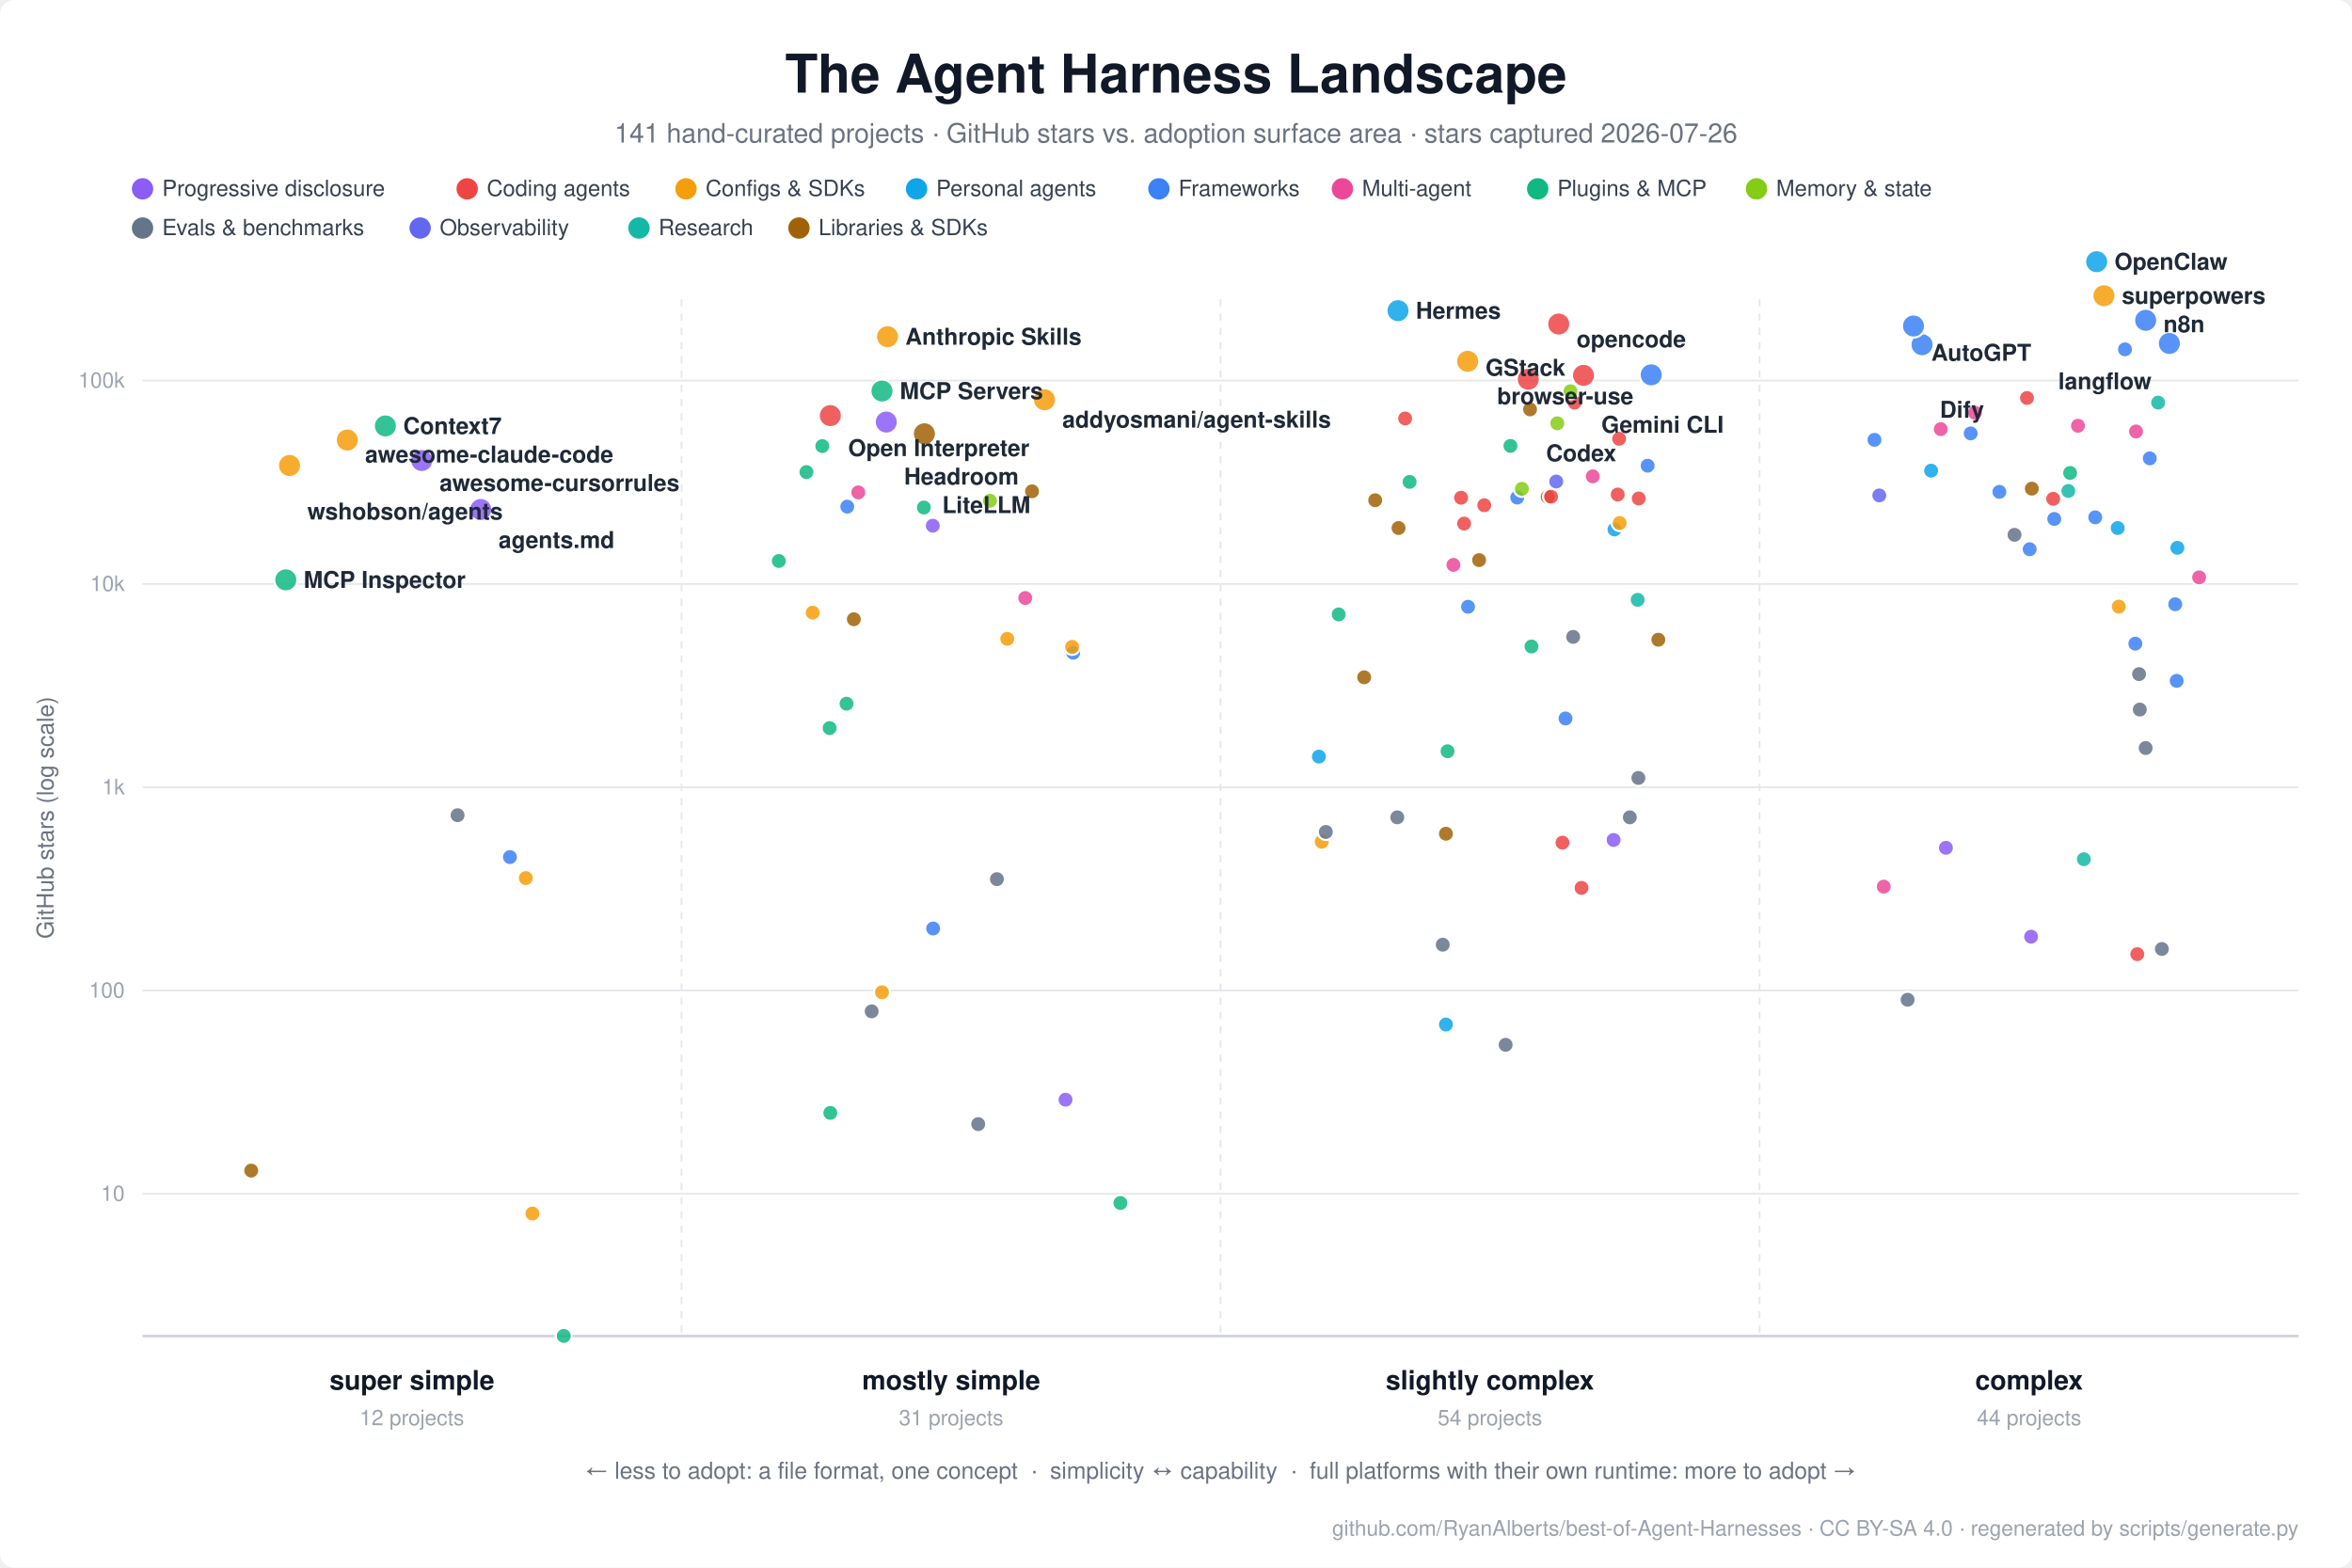
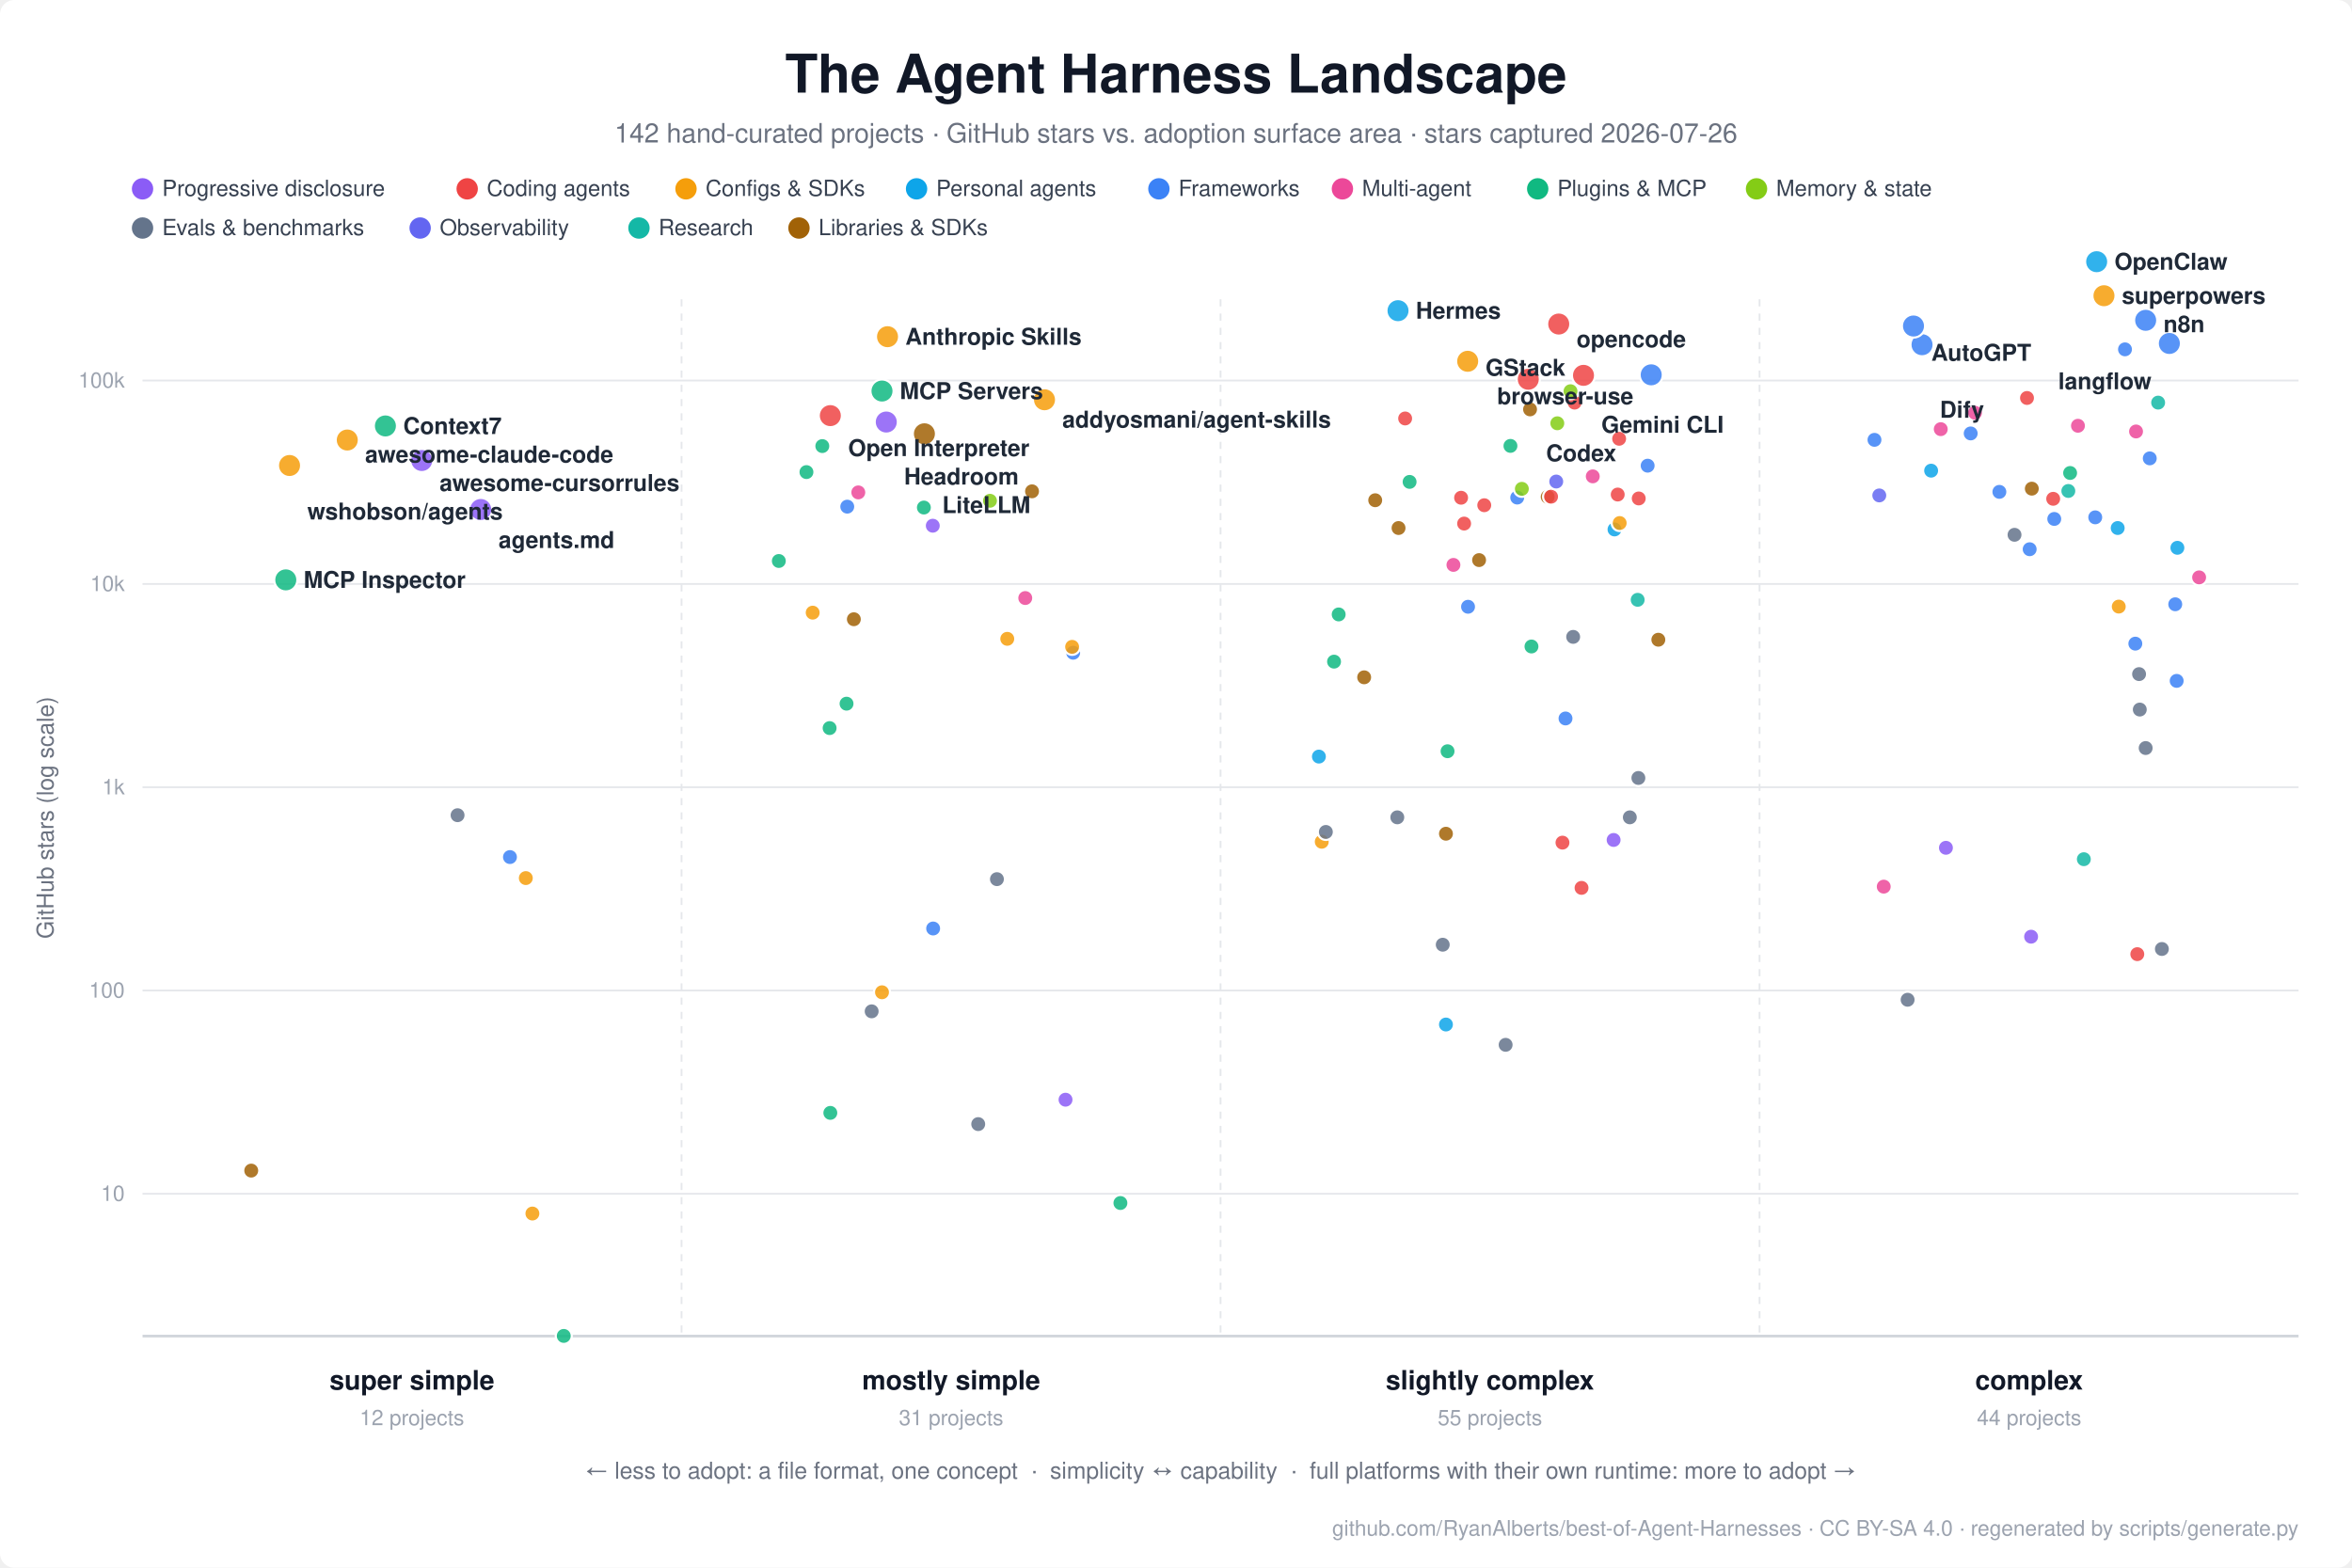
<svg xmlns="http://www.w3.org/2000/svg" viewBox="0 0 1320 880" font-family="-apple-system, 'Segoe UI', Helvetica, Arial, sans-serif">
  <rect width="1320" height="880" fill="#ffffff" rx="8" />
  <text x="660.0" y="52" text-anchor="middle" font-size="30" font-weight="700" fill="#111827">The Agent Harness Landscape</text>
-   <text x="660.0" y="80" text-anchor="middle" font-size="15" fill="#6b7280">141 hand-curated projects · GitHub stars vs. adoption surface area · stars captured 2026-07-26</text>
+   <text x="660.0" y="80" text-anchor="middle" font-size="15" fill="#6b7280">142 hand-curated projects · GitHub stars vs. adoption surface area · stars captured 2026-07-26</text>
  <circle cx="80" cy="106" r="6" fill="#8b5cf6" />
  <text x="91" y="110" font-size="12.5" fill="#374151">Progressive disclosure</text>
  <circle cx="262.2" cy="106" r="6" fill="#ef4444" />
  <text x="273.2" y="110" font-size="12.5" fill="#374151">Coding agents</text>
  <circle cx="385.0" cy="106" r="6" fill="#f59e0b" />
  <text x="396.0" y="110" font-size="12.5" fill="#374151">Configs &amp; SDKs</text>
  <circle cx="514.4" cy="106" r="6" fill="#0ea5e9" />
  <text x="525.4" y="110" font-size="12.5" fill="#374151">Personal agents</text>
  <circle cx="650.4" cy="106" r="6" fill="#3b82f6" />
  <text x="661.4" y="110" font-size="12.5" fill="#374151">Frameworks</text>
  <circle cx="753.4" cy="106" r="6" fill="#ec4899" />
  <text x="764.4" y="110" font-size="12.5" fill="#374151">Multi-agent</text>
  <circle cx="863.0" cy="106" r="6" fill="#10b981" />
  <text x="874.0" y="110" font-size="12.5" fill="#374151">Plugins &amp; MCP</text>
  <circle cx="985.8" cy="106" r="6" fill="#84cc16" />
  <text x="996.8" y="110" font-size="12.5" fill="#374151">Memory &amp; state</text>
  <circle cx="80" cy="128" r="6" fill="#64748b" />
  <text x="91" y="132" font-size="12.5" fill="#374151">Evals &amp; benchmarks</text>
  <circle cx="235.8" cy="128" r="6" fill="#6366f1" />
  <text x="246.8" y="132" font-size="12.5" fill="#374151">Observability</text>
  <circle cx="358.6" cy="128" r="6" fill="#14b8a6" />
  <text x="369.6" y="132" font-size="12.5" fill="#374151">Research</text>
  <circle cx="448.4" cy="128" r="6" fill="#a16207" />
  <text x="459.4" y="132" font-size="12.5" fill="#374151">Libraries &amp; SDKs</text>
  <line x1="80" y1="670.1" x2="1290" y2="670.1" stroke="#e5e7eb" stroke-width="1" />
  <text x="70" y="674.1" text-anchor="end" font-size="12" fill="#9ca3af">10</text>
  <line x1="80" y1="556.0" x2="1290" y2="556.0" stroke="#e5e7eb" stroke-width="1" />
  <text x="70" y="560.0" text-anchor="end" font-size="12" fill="#9ca3af">100</text>
  <line x1="80" y1="441.9" x2="1290" y2="441.9" stroke="#e5e7eb" stroke-width="1" />
  <text x="70" y="445.9" text-anchor="end" font-size="12" fill="#9ca3af">1k</text>
  <line x1="80" y1="327.8" x2="1290" y2="327.8" stroke="#e5e7eb" stroke-width="1" />
  <text x="70" y="331.8" text-anchor="end" font-size="12" fill="#9ca3af">10k</text>
  <line x1="80" y1="213.6" x2="1290" y2="213.6" stroke="#e5e7eb" stroke-width="1" />
  <text x="70" y="217.6" text-anchor="end" font-size="12" fill="#9ca3af">100k</text>
  <text x="30" y="459" font-size="13" fill="#6b7280" transform="rotate(-90 30 459)" text-anchor="middle">GitHub stars (log scale)</text>
  <text x="231.2" y="780" text-anchor="middle" font-size="15" font-weight="600" fill="#111827">super simple</text>
  <text x="231.2" y="800" text-anchor="middle" font-size="12" fill="#9ca3af">12 projects</text>
  <line x1="382.5" y1="168" x2="382.5" y2="750" stroke="#e5e7eb" stroke-width="1" stroke-dasharray="4 4" />
  <text x="533.8" y="780" text-anchor="middle" font-size="15" font-weight="600" fill="#111827">mostly simple</text>
  <text x="533.8" y="800" text-anchor="middle" font-size="12" fill="#9ca3af">31 projects</text>
  <line x1="685.0" y1="168" x2="685.0" y2="750" stroke="#e5e7eb" stroke-width="1" stroke-dasharray="4 4" />
  <text x="836.2" y="780" text-anchor="middle" font-size="15" font-weight="600" fill="#111827">slightly complex</text>
-   <text x="836.2" y="800" text-anchor="middle" font-size="12" fill="#9ca3af">54 projects</text>
+   <text x="836.2" y="800" text-anchor="middle" font-size="12" fill="#9ca3af">55 projects</text>
  <line x1="987.5" y1="168" x2="987.5" y2="750" stroke="#e5e7eb" stroke-width="1" stroke-dasharray="4 4" />
  <text x="1138.8" y="780" text-anchor="middle" font-size="15" font-weight="600" fill="#111827">complex</text>
  <text x="1138.8" y="800" text-anchor="middle" font-size="12" fill="#9ca3af">44 projects</text>
  <line x1="80" y1="750" x2="1290" y2="750" stroke="#d1d5db" stroke-width="1.5" />
  <text x="685.0" y="830" text-anchor="middle" font-size="13" fill="#6b7280">←  less to adopt: a file format, one concept  ·  simplicity ↔ capability  ·  full platforms with their own runtime: more to adopt  →</text>
  <circle cx="316.4" cy="749.9" r="4.5" fill="#10b981" fill-opacity="0.85" stroke="#ffffff" stroke-width="1.2" />
  <circle cx="298.8" cy="681.2" r="4.5" fill="#f59e0b" fill-opacity="0.85" stroke="#ffffff" stroke-width="1.2" />
  <circle cx="628.8" cy="675.3" r="4.5" fill="#10b981" fill-opacity="0.85" stroke="#ffffff" stroke-width="1.2" />
  <circle cx="141.0" cy="657.1" r="4.5" fill="#a16207" fill-opacity="0.85" stroke="#ffffff" stroke-width="1.2" />
  <circle cx="549.0" cy="631.0" r="4.5" fill="#64748b" fill-opacity="0.85" stroke="#ffffff" stroke-width="1.2" />
  <circle cx="466.0" cy="624.7" r="4.5" fill="#10b981" fill-opacity="0.85" stroke="#ffffff" stroke-width="1.2" />
  <circle cx="598.0" cy="617.3" r="4.5" fill="#8b5cf6" fill-opacity="0.85" stroke="#ffffff" stroke-width="1.2" />
  <circle cx="845.0" cy="586.5" r="4.5" fill="#64748b" fill-opacity="0.85" stroke="#ffffff" stroke-width="1.2" />
  <circle cx="811.5" cy="575.1" r="4.5" fill="#0ea5e9" fill-opacity="0.85" stroke="#ffffff" stroke-width="1.2" />
  <circle cx="489.2" cy="567.7" r="4.5" fill="#64748b" fill-opacity="0.85" stroke="#ffffff" stroke-width="1.2" />
  <circle cx="1070.6" cy="561.2" r="4.5" fill="#64748b" fill-opacity="0.85" stroke="#ffffff" stroke-width="1.2" />
  <circle cx="495.0" cy="557.0" r="4.5" fill="#f59e0b" fill-opacity="0.85" stroke="#ffffff" stroke-width="1.2" />
  <circle cx="1199.5" cy="535.6" r="4.5" fill="#ef4444" fill-opacity="0.85" stroke="#ffffff" stroke-width="1.2" />
  <circle cx="1213.3" cy="532.7" r="4.5" fill="#64748b" fill-opacity="0.85" stroke="#ffffff" stroke-width="1.2" />
  <circle cx="809.7" cy="530.3" r="4.5" fill="#64748b" fill-opacity="0.85" stroke="#ffffff" stroke-width="1.2" />
  <circle cx="1139.9" cy="525.8" r="4.5" fill="#8b5cf6" fill-opacity="0.85" stroke="#ffffff" stroke-width="1.2" />
  <circle cx="523.7" cy="521.2" r="4.5" fill="#3b82f6" fill-opacity="0.85" stroke="#ffffff" stroke-width="1.2" />
  <circle cx="887.6" cy="498.4" r="4.5" fill="#ef4444" fill-opacity="0.85" stroke="#ffffff" stroke-width="1.2" />
  <circle cx="1057.2" cy="497.7" r="4.5" fill="#ec4899" fill-opacity="0.85" stroke="#ffffff" stroke-width="1.2" />
  <circle cx="559.5" cy="493.5" r="4.5" fill="#64748b" fill-opacity="0.85" stroke="#ffffff" stroke-width="1.2" />
  <circle cx="295.1" cy="492.9" r="4.5" fill="#f59e0b" fill-opacity="0.85" stroke="#ffffff" stroke-width="1.2" />
  <circle cx="1169.5" cy="482.3" r="4.5" fill="#14b8a6" fill-opacity="0.85" stroke="#ffffff" stroke-width="1.2" />
  <circle cx="286.2" cy="481.1" r="4.5" fill="#3b82f6" fill-opacity="0.85" stroke="#ffffff" stroke-width="1.2" />
  <circle cx="1092.1" cy="475.9" r="4.5" fill="#8b5cf6" fill-opacity="0.85" stroke="#ffffff" stroke-width="1.2" />
  <circle cx="876.9" cy="473.0" r="4.5" fill="#ef4444" fill-opacity="0.85" stroke="#ffffff" stroke-width="1.2" />
  <circle cx="741.8" cy="472.5" r="4.5" fill="#f59e0b" fill-opacity="0.85" stroke="#ffffff" stroke-width="1.2" />
  <circle cx="905.6" cy="471.5" r="4.5" fill="#8b5cf6" fill-opacity="0.85" stroke="#ffffff" stroke-width="1.2" />
  <circle cx="811.5" cy="468.0" r="4.5" fill="#a16207" fill-opacity="0.85" stroke="#ffffff" stroke-width="1.2" />
  <circle cx="744.1" cy="467.0" r="4.5" fill="#64748b" fill-opacity="0.85" stroke="#ffffff" stroke-width="1.2" />
  <circle cx="914.7" cy="458.8" r="4.5" fill="#64748b" fill-opacity="0.85" stroke="#ffffff" stroke-width="1.2" />
  <circle cx="784.2" cy="458.8" r="4.5" fill="#64748b" fill-opacity="0.85" stroke="#ffffff" stroke-width="1.2" />
  <circle cx="256.8" cy="457.6" r="4.5" fill="#64748b" fill-opacity="0.85" stroke="#ffffff" stroke-width="1.2" />
  <circle cx="919.5" cy="436.7" r="4.5" fill="#64748b" fill-opacity="0.85" stroke="#ffffff" stroke-width="1.2" />
  <circle cx="740.2" cy="424.7" r="4.5" fill="#0ea5e9" fill-opacity="0.85" stroke="#ffffff" stroke-width="1.2" />
  <circle cx="812.4" cy="421.7" r="4.5" fill="#10b981" fill-opacity="0.85" stroke="#ffffff" stroke-width="1.2" />
  <circle cx="1204.2" cy="419.9" r="4.5" fill="#64748b" fill-opacity="0.85" stroke="#ffffff" stroke-width="1.2" />
  <circle cx="465.6" cy="408.7" r="4.5" fill="#10b981" fill-opacity="0.85" stroke="#ffffff" stroke-width="1.2" />
  <circle cx="878.6" cy="403.3" r="4.5" fill="#3b82f6" fill-opacity="0.85" stroke="#ffffff" stroke-width="1.2" />
  <circle cx="1200.9" cy="398.3" r="4.5" fill="#64748b" fill-opacity="0.85" stroke="#ffffff" stroke-width="1.2" />
  <circle cx="475.1" cy="395.0" r="4.5" fill="#10b981" fill-opacity="0.85" stroke="#ffffff" stroke-width="1.2" />
  <circle cx="1221.6" cy="382.2" r="4.5" fill="#3b82f6" fill-opacity="0.85" stroke="#ffffff" stroke-width="1.2" />
  <circle cx="765.6" cy="380.2" r="4.5" fill="#a16207" fill-opacity="0.85" stroke="#ffffff" stroke-width="1.2" />
  <circle cx="1200.5" cy="378.4" r="4.5" fill="#64748b" fill-opacity="0.85" stroke="#ffffff" stroke-width="1.2" />
+   <circle cx="748.7" cy="371.4" r="4.5" fill="#10b981" fill-opacity="0.85" stroke="#ffffff" stroke-width="1.2" />
  <circle cx="602.3" cy="366.4" r="4.5" fill="#3b82f6" fill-opacity="0.85" stroke="#ffffff" stroke-width="1.2" />
  <circle cx="601.7" cy="363.1" r="4.5" fill="#f59e0b" fill-opacity="0.85" stroke="#ffffff" stroke-width="1.2" />
  <circle cx="859.5" cy="362.9" r="4.5" fill="#10b981" fill-opacity="0.85" stroke="#ffffff" stroke-width="1.2" />
  <circle cx="1198.4" cy="361.3" r="4.5" fill="#3b82f6" fill-opacity="0.85" stroke="#ffffff" stroke-width="1.2" />
  <circle cx="930.7" cy="359.1" r="4.5" fill="#a16207" fill-opacity="0.85" stroke="#ffffff" stroke-width="1.2" />
  <circle cx="565.3" cy="358.6" r="4.5" fill="#f59e0b" fill-opacity="0.85" stroke="#ffffff" stroke-width="1.2" />
  <circle cx="882.9" cy="357.5" r="4.5" fill="#64748b" fill-opacity="0.85" stroke="#ffffff" stroke-width="1.2" />
  <circle cx="479.2" cy="347.6" r="4.5" fill="#a16207" fill-opacity="0.85" stroke="#ffffff" stroke-width="1.2" />
  <circle cx="751.3" cy="344.9" r="4.5" fill="#10b981" fill-opacity="0.85" stroke="#ffffff" stroke-width="1.2" />
  <circle cx="456.1" cy="343.9" r="4.5" fill="#f59e0b" fill-opacity="0.85" stroke="#ffffff" stroke-width="1.2" />
  <circle cx="823.9" cy="340.6" r="4.5" fill="#3b82f6" fill-opacity="0.85" stroke="#ffffff" stroke-width="1.2" />
  <circle cx="1189.1" cy="340.5" r="4.5" fill="#f59e0b" fill-opacity="0.85" stroke="#ffffff" stroke-width="1.2" />
  <circle cx="1220.8" cy="339.2" r="4.5" fill="#3b82f6" fill-opacity="0.85" stroke="#ffffff" stroke-width="1.2" />
  <circle cx="919.1" cy="336.7" r="4.5" fill="#14b8a6" fill-opacity="0.85" stroke="#ffffff" stroke-width="1.2" />
  <circle cx="575.4" cy="335.7" r="4.5" fill="#ec4899" fill-opacity="0.85" stroke="#ffffff" stroke-width="1.2" />
  <circle cx="160.4" cy="325.5" r="6.5" fill="#10b981" fill-opacity="0.85" stroke="#ffffff" stroke-width="1.2" />
  <circle cx="1234.2" cy="324.1" r="4.5" fill="#ec4899" fill-opacity="0.85" stroke="#ffffff" stroke-width="1.2" />
  <circle cx="815.7" cy="317.1" r="4.5" fill="#ec4899" fill-opacity="0.85" stroke="#ffffff" stroke-width="1.2" />
  <circle cx="437.1" cy="314.9" r="4.5" fill="#10b981" fill-opacity="0.85" stroke="#ffffff" stroke-width="1.2" />
  <circle cx="830.1" cy="314.4" r="4.5" fill="#a16207" fill-opacity="0.85" stroke="#ffffff" stroke-width="1.2" />
  <circle cx="1139.1" cy="308.3" r="4.5" fill="#3b82f6" fill-opacity="0.85" stroke="#ffffff" stroke-width="1.2" />
  <circle cx="1222.0" cy="307.5" r="4.5" fill="#0ea5e9" fill-opacity="0.85" stroke="#ffffff" stroke-width="1.2" />
  <circle cx="1130.6" cy="300.2" r="4.5" fill="#64748b" fill-opacity="0.85" stroke="#ffffff" stroke-width="1.2" />
  <circle cx="906.1" cy="297.2" r="4.5" fill="#0ea5e9" fill-opacity="0.85" stroke="#ffffff" stroke-width="1.2" />
  <circle cx="1188.5" cy="296.4" r="4.5" fill="#0ea5e9" fill-opacity="0.85" stroke="#ffffff" stroke-width="1.2" />
  <circle cx="784.9" cy="296.4" r="4.5" fill="#a16207" fill-opacity="0.85" stroke="#ffffff" stroke-width="1.2" />
  <circle cx="523.5" cy="295.1" r="4.5" fill="#8b5cf6" fill-opacity="0.85" stroke="#ffffff" stroke-width="1.2" />
  <circle cx="821.7" cy="293.9" r="4.5" fill="#ef4444" fill-opacity="0.85" stroke="#ffffff" stroke-width="1.2" />
  <circle cx="909.0" cy="293.6" r="4.5" fill="#f59e0b" fill-opacity="0.85" stroke="#ffffff" stroke-width="1.2" />
  <circle cx="1152.9" cy="291.3" r="4.5" fill="#3b82f6" fill-opacity="0.85" stroke="#ffffff" stroke-width="1.2" />
  <circle cx="1175.9" cy="290.4" r="4.5" fill="#3b82f6" fill-opacity="0.85" stroke="#ffffff" stroke-width="1.2" />
  <circle cx="269.8" cy="286.0" r="6.5" fill="#8b5cf6" fill-opacity="0.85" stroke="#ffffff" stroke-width="1.2" />
  <circle cx="518.5" cy="284.9" r="4.5" fill="#10b981" fill-opacity="0.85" stroke="#ffffff" stroke-width="1.2" />
  <circle cx="475.5" cy="284.4" r="4.5" fill="#3b82f6" fill-opacity="0.85" stroke="#ffffff" stroke-width="1.2" />
  <circle cx="833.0" cy="283.6" r="4.5" fill="#ef4444" fill-opacity="0.85" stroke="#ffffff" stroke-width="1.2" />
  <circle cx="555.6" cy="281.1" r="4.5" fill="#84cc16" fill-opacity="0.85" stroke="#ffffff" stroke-width="1.2" />
  <circle cx="771.8" cy="280.8" r="4.5" fill="#a16207" fill-opacity="0.85" stroke="#ffffff" stroke-width="1.2" />
  <circle cx="1152.3" cy="280.0" r="4.5" fill="#ef4444" fill-opacity="0.85" stroke="#ffffff" stroke-width="1.2" />
  <circle cx="919.7" cy="279.8" r="4.5" fill="#ef4444" fill-opacity="0.85" stroke="#ffffff" stroke-width="1.2" />
  <circle cx="820.0" cy="279.4" r="4.5" fill="#ef4444" fill-opacity="0.85" stroke="#ffffff" stroke-width="1.2" />
  <circle cx="851.5" cy="279.3" r="4.5" fill="#3b82f6" fill-opacity="0.85" stroke="#ffffff" stroke-width="1.2" />
  <circle cx="868.6" cy="278.9" r="4.5" fill="#a16207" fill-opacity="0.85" stroke="#ffffff" stroke-width="1.2" />
  <circle cx="870.5" cy="278.8" r="4.5" fill="#ef4444" fill-opacity="0.85" stroke="#ffffff" stroke-width="1.2" />
  <circle cx="1054.7" cy="278.1" r="4.5" fill="#6366f1" fill-opacity="0.85" stroke="#ffffff" stroke-width="1.2" />
  <circle cx="907.9" cy="277.6" r="4.5" fill="#ef4444" fill-opacity="0.85" stroke="#ffffff" stroke-width="1.2" />
  <circle cx="481.7" cy="276.4" r="4.5" fill="#ec4899" fill-opacity="0.85" stroke="#ffffff" stroke-width="1.2" />
  <circle cx="1122.1" cy="276.1" r="4.5" fill="#3b82f6" fill-opacity="0.85" stroke="#ffffff" stroke-width="1.2" />
  <circle cx="579.2" cy="275.8" r="4.5" fill="#a16207" fill-opacity="0.85" stroke="#ffffff" stroke-width="1.2" />
  <circle cx="1160.8" cy="275.6" r="4.5" fill="#14b8a6" fill-opacity="0.85" stroke="#ffffff" stroke-width="1.2" />
  <circle cx="854.1" cy="274.4" r="4.5" fill="#84cc16" fill-opacity="0.85" stroke="#ffffff" stroke-width="1.2" />
  <circle cx="1140.3" cy="274.3" r="4.5" fill="#a16207" fill-opacity="0.85" stroke="#ffffff" stroke-width="1.2" />
  <circle cx="791.1" cy="270.5" r="4.5" fill="#10b981" fill-opacity="0.85" stroke="#ffffff" stroke-width="1.2" />
  <circle cx="873.4" cy="270.3" r="4.5" fill="#6366f1" fill-opacity="0.85" stroke="#ffffff" stroke-width="1.2" />
  <circle cx="893.9" cy="267.4" r="4.5" fill="#ec4899" fill-opacity="0.85" stroke="#ffffff" stroke-width="1.2" />
  <circle cx="1161.8" cy="265.5" r="4.5" fill="#10b981" fill-opacity="0.85" stroke="#ffffff" stroke-width="1.2" />
  <circle cx="452.6" cy="265.0" r="4.5" fill="#10b981" fill-opacity="0.85" stroke="#ffffff" stroke-width="1.2" />
  <circle cx="1083.8" cy="264.2" r="4.5" fill="#0ea5e9" fill-opacity="0.85" stroke="#ffffff" stroke-width="1.2" />
  <circle cx="924.7" cy="261.4" r="4.5" fill="#3b82f6" fill-opacity="0.85" stroke="#ffffff" stroke-width="1.2" />
  <circle cx="162.5" cy="261.3" r="6.5" fill="#f59e0b" fill-opacity="0.85" stroke="#ffffff" stroke-width="1.2" />
  <circle cx="236.7" cy="258.5" r="6.5" fill="#8b5cf6" fill-opacity="0.85" stroke="#ffffff" stroke-width="1.2" />
  <circle cx="1206.5" cy="257.3" r="4.5" fill="#3b82f6" fill-opacity="0.85" stroke="#ffffff" stroke-width="1.2" />
  <circle cx="461.5" cy="250.4" r="4.5" fill="#10b981" fill-opacity="0.85" stroke="#ffffff" stroke-width="1.2" />
  <circle cx="847.7" cy="250.3" r="4.5" fill="#10b981" fill-opacity="0.85" stroke="#ffffff" stroke-width="1.2" />
  <circle cx="194.9" cy="247.0" r="6.5" fill="#f59e0b" fill-opacity="0.85" stroke="#ffffff" stroke-width="1.2" />
  <circle cx="1052.0" cy="246.9" r="4.5" fill="#3b82f6" fill-opacity="0.85" stroke="#ffffff" stroke-width="1.2" />
  <circle cx="908.7" cy="246.3" r="4.5" fill="#ef4444" fill-opacity="0.85" stroke="#ffffff" stroke-width="1.2" />
  <circle cx="518.8" cy="243.5" r="6.5" fill="#a16207" fill-opacity="0.85" stroke="#ffffff" stroke-width="1.2" />
  <circle cx="1106.0" cy="243.3" r="4.5" fill="#3b82f6" fill-opacity="0.85" stroke="#ffffff" stroke-width="1.2" />
  <circle cx="1198.8" cy="242.2" r="4.5" fill="#ec4899" fill-opacity="0.85" stroke="#ffffff" stroke-width="1.2" />
  <circle cx="1089.2" cy="240.9" r="4.5" fill="#ec4899" fill-opacity="0.85" stroke="#ffffff" stroke-width="1.2" />
  <circle cx="216.3" cy="239.1" r="6.5" fill="#10b981" fill-opacity="0.85" stroke="#ffffff" stroke-width="1.2" />
  <circle cx="1166.2" cy="239.0" r="4.5" fill="#ec4899" fill-opacity="0.85" stroke="#ffffff" stroke-width="1.2" />
  <circle cx="874.0" cy="237.6" r="4.5" fill="#84cc16" fill-opacity="0.85" stroke="#ffffff" stroke-width="1.2" />
  <circle cx="497.4" cy="236.9" r="6.5" fill="#8b5cf6" fill-opacity="0.85" stroke="#ffffff" stroke-width="1.2" />
  <circle cx="788.6" cy="234.9" r="4.5" fill="#ef4444" fill-opacity="0.85" stroke="#ffffff" stroke-width="1.2" />
  <circle cx="466.0" cy="233.3" r="6.5" fill="#ef4444" fill-opacity="0.85" stroke="#ffffff" stroke-width="1.2" />
  <circle cx="1108.4" cy="231.7" r="4.5" fill="#ec4899" fill-opacity="0.85" stroke="#ffffff" stroke-width="1.2" />
  <circle cx="858.7" cy="229.8" r="4.5" fill="#a16207" fill-opacity="0.85" stroke="#ffffff" stroke-width="1.2" />
  <circle cx="1211.2" cy="226.0" r="4.5" fill="#14b8a6" fill-opacity="0.85" stroke="#ffffff" stroke-width="1.2" />
  <circle cx="883.7" cy="226.0" r="4.5" fill="#ef4444" fill-opacity="0.85" stroke="#ffffff" stroke-width="1.2" />
  <circle cx="586.2" cy="224.4" r="6.5" fill="#f59e0b" fill-opacity="0.85" stroke="#ffffff" stroke-width="1.2" />
  <circle cx="1137.6" cy="223.4" r="4.5" fill="#ef4444" fill-opacity="0.85" stroke="#ffffff" stroke-width="1.2" />
  <circle cx="881.4" cy="219.6" r="4.5" fill="#84cc16" fill-opacity="0.85" stroke="#ffffff" stroke-width="1.2" />
  <circle cx="495.0" cy="219.5" r="6.5" fill="#10b981" fill-opacity="0.85" stroke="#ffffff" stroke-width="1.2" />
  <circle cx="857.7" cy="212.9" r="6.5" fill="#ef4444" fill-opacity="0.85" stroke="#ffffff" stroke-width="1.2" />
  <circle cx="888.7" cy="210.7" r="6.5" fill="#ef4444" fill-opacity="0.85" stroke="#ffffff" stroke-width="1.2" />
  <circle cx="926.7" cy="210.4" r="6.5" fill="#3b82f6" fill-opacity="0.85" stroke="#ffffff" stroke-width="1.2" />
  <circle cx="823.7" cy="202.8" r="6.5" fill="#f59e0b" fill-opacity="0.85" stroke="#ffffff" stroke-width="1.2" />
  <circle cx="1192.6" cy="196.1" r="4.5" fill="#3b82f6" fill-opacity="0.85" stroke="#ffffff" stroke-width="1.2" />
  <circle cx="1078.7" cy="193.5" r="6.5" fill="#3b82f6" fill-opacity="0.85" stroke="#ffffff" stroke-width="1.2" />
  <circle cx="1217.5" cy="192.8" r="6.5" fill="#3b82f6" fill-opacity="0.85" stroke="#ffffff" stroke-width="1.2" />
  <circle cx="498.1" cy="189.0" r="6.5" fill="#f59e0b" fill-opacity="0.85" stroke="#ffffff" stroke-width="1.2" />
  <circle cx="1073.9" cy="183.0" r="6.5" fill="#3b82f6" fill-opacity="0.85" stroke="#ffffff" stroke-width="1.2" />
  <circle cx="874.8" cy="181.9" r="6.5" fill="#ef4444" fill-opacity="0.85" stroke="#ffffff" stroke-width="1.2" />
  <circle cx="1204.2" cy="179.8" r="6.5" fill="#3b82f6" fill-opacity="0.85" stroke="#ffffff" stroke-width="1.2" />
  <circle cx="784.6" cy="174.4" r="6.5" fill="#0ea5e9" fill-opacity="0.85" stroke="#ffffff" stroke-width="1.2" />
  <circle cx="1180.8" cy="166.0" r="6.5" fill="#f59e0b" fill-opacity="0.85" stroke="#ffffff" stroke-width="1.2" />
  <circle cx="1176.7" cy="146.9" r="6.5" fill="#0ea5e9" fill-opacity="0.85" stroke="#ffffff" stroke-width="1.2" />
  <text x="226.3" y="243.6" text-anchor="start" font-size="13" font-weight="600" fill="#1f2937">Context7</text>
  <text x="204.9" y="259.6" text-anchor="start" font-size="13" font-weight="600" fill="#1f2937">awesome-claude-code</text>
  <text x="246.7" y="275.6" text-anchor="start" font-size="13" font-weight="600" fill="#1f2937">awesome-cursorrules</text>
  <text x="172.5" y="291.6" text-anchor="start" font-size="13" font-weight="600" fill="#1f2937">wshobson/agents</text>
  <text x="279.8" y="307.6" text-anchor="start" font-size="13" font-weight="600" fill="#1f2937">agents.md</text>
  <text x="170.4" y="330.0" text-anchor="start" font-size="13" font-weight="600" fill="#1f2937">MCP Inspector</text>
  <text x="508.1" y="193.5" text-anchor="start" font-size="13" font-weight="600" fill="#1f2937">Anthropic Skills</text>
  <text x="505.0" y="224.0" text-anchor="start" font-size="13" font-weight="600" fill="#1f2937">MCP Servers</text>
  <text x="596.2" y="240.0" text-anchor="start" font-size="13" font-weight="600" fill="#1f2937">addyosmani/agent-skills</text>
  <text x="476.0" y="256.0" text-anchor="start" font-size="13" font-weight="600" fill="#1f2937">Open Interpreter</text>
  <text x="507.4" y="272.0" text-anchor="start" font-size="13" font-weight="600" fill="#1f2937">Headroom</text>
  <text x="528.8" y="288.0" text-anchor="start" font-size="13" font-weight="600" fill="#1f2937">LiteLLM</text>
  <text x="794.6" y="178.9" text-anchor="start" font-size="13" font-weight="600" fill="#1f2937">Hermes</text>
  <text x="884.8" y="194.9" text-anchor="start" font-size="13" font-weight="600" fill="#1f2937">opencode</text>
  <text x="833.7" y="210.9" text-anchor="start" font-size="13" font-weight="600" fill="#1f2937">GStack</text>
  <text x="916.7" y="226.9" text-anchor="end" font-size="13" font-weight="600" fill="#1f2937">browser-use</text>
  <text x="898.7" y="242.9" text-anchor="start" font-size="13" font-weight="600" fill="#1f2937">Gemini CLI</text>
  <text x="867.7" y="258.9" text-anchor="start" font-size="13" font-weight="600" fill="#1f2937">Codex</text>
  <text x="1186.7" y="151.4" text-anchor="start" font-size="13" font-weight="600" fill="#1f2937">OpenClaw</text>
  <text x="1190.8" y="170.5" text-anchor="start" font-size="13" font-weight="600" fill="#1f2937">superpowers</text>
  <text x="1214.2" y="186.5" text-anchor="start" font-size="13" font-weight="600" fill="#1f2937">n8n</text>
  <text x="1083.9" y="202.5" text-anchor="start" font-size="13" font-weight="600" fill="#1f2937">AutoGPT</text>
  <text x="1207.5" y="218.5" text-anchor="end" font-size="13" font-weight="600" fill="#1f2937">langflow</text>
  <text x="1088.7" y="234.5" text-anchor="start" font-size="13" font-weight="600" fill="#1f2937">Dify</text>
  <text x="1290" y="862" text-anchor="end" font-size="12" fill="#9ca3af">github.com/RyanAlberts/best-of-Agent-Harnesses · CC BY-SA 4.0 · regenerated by scripts/generate.py</text>
</svg>
